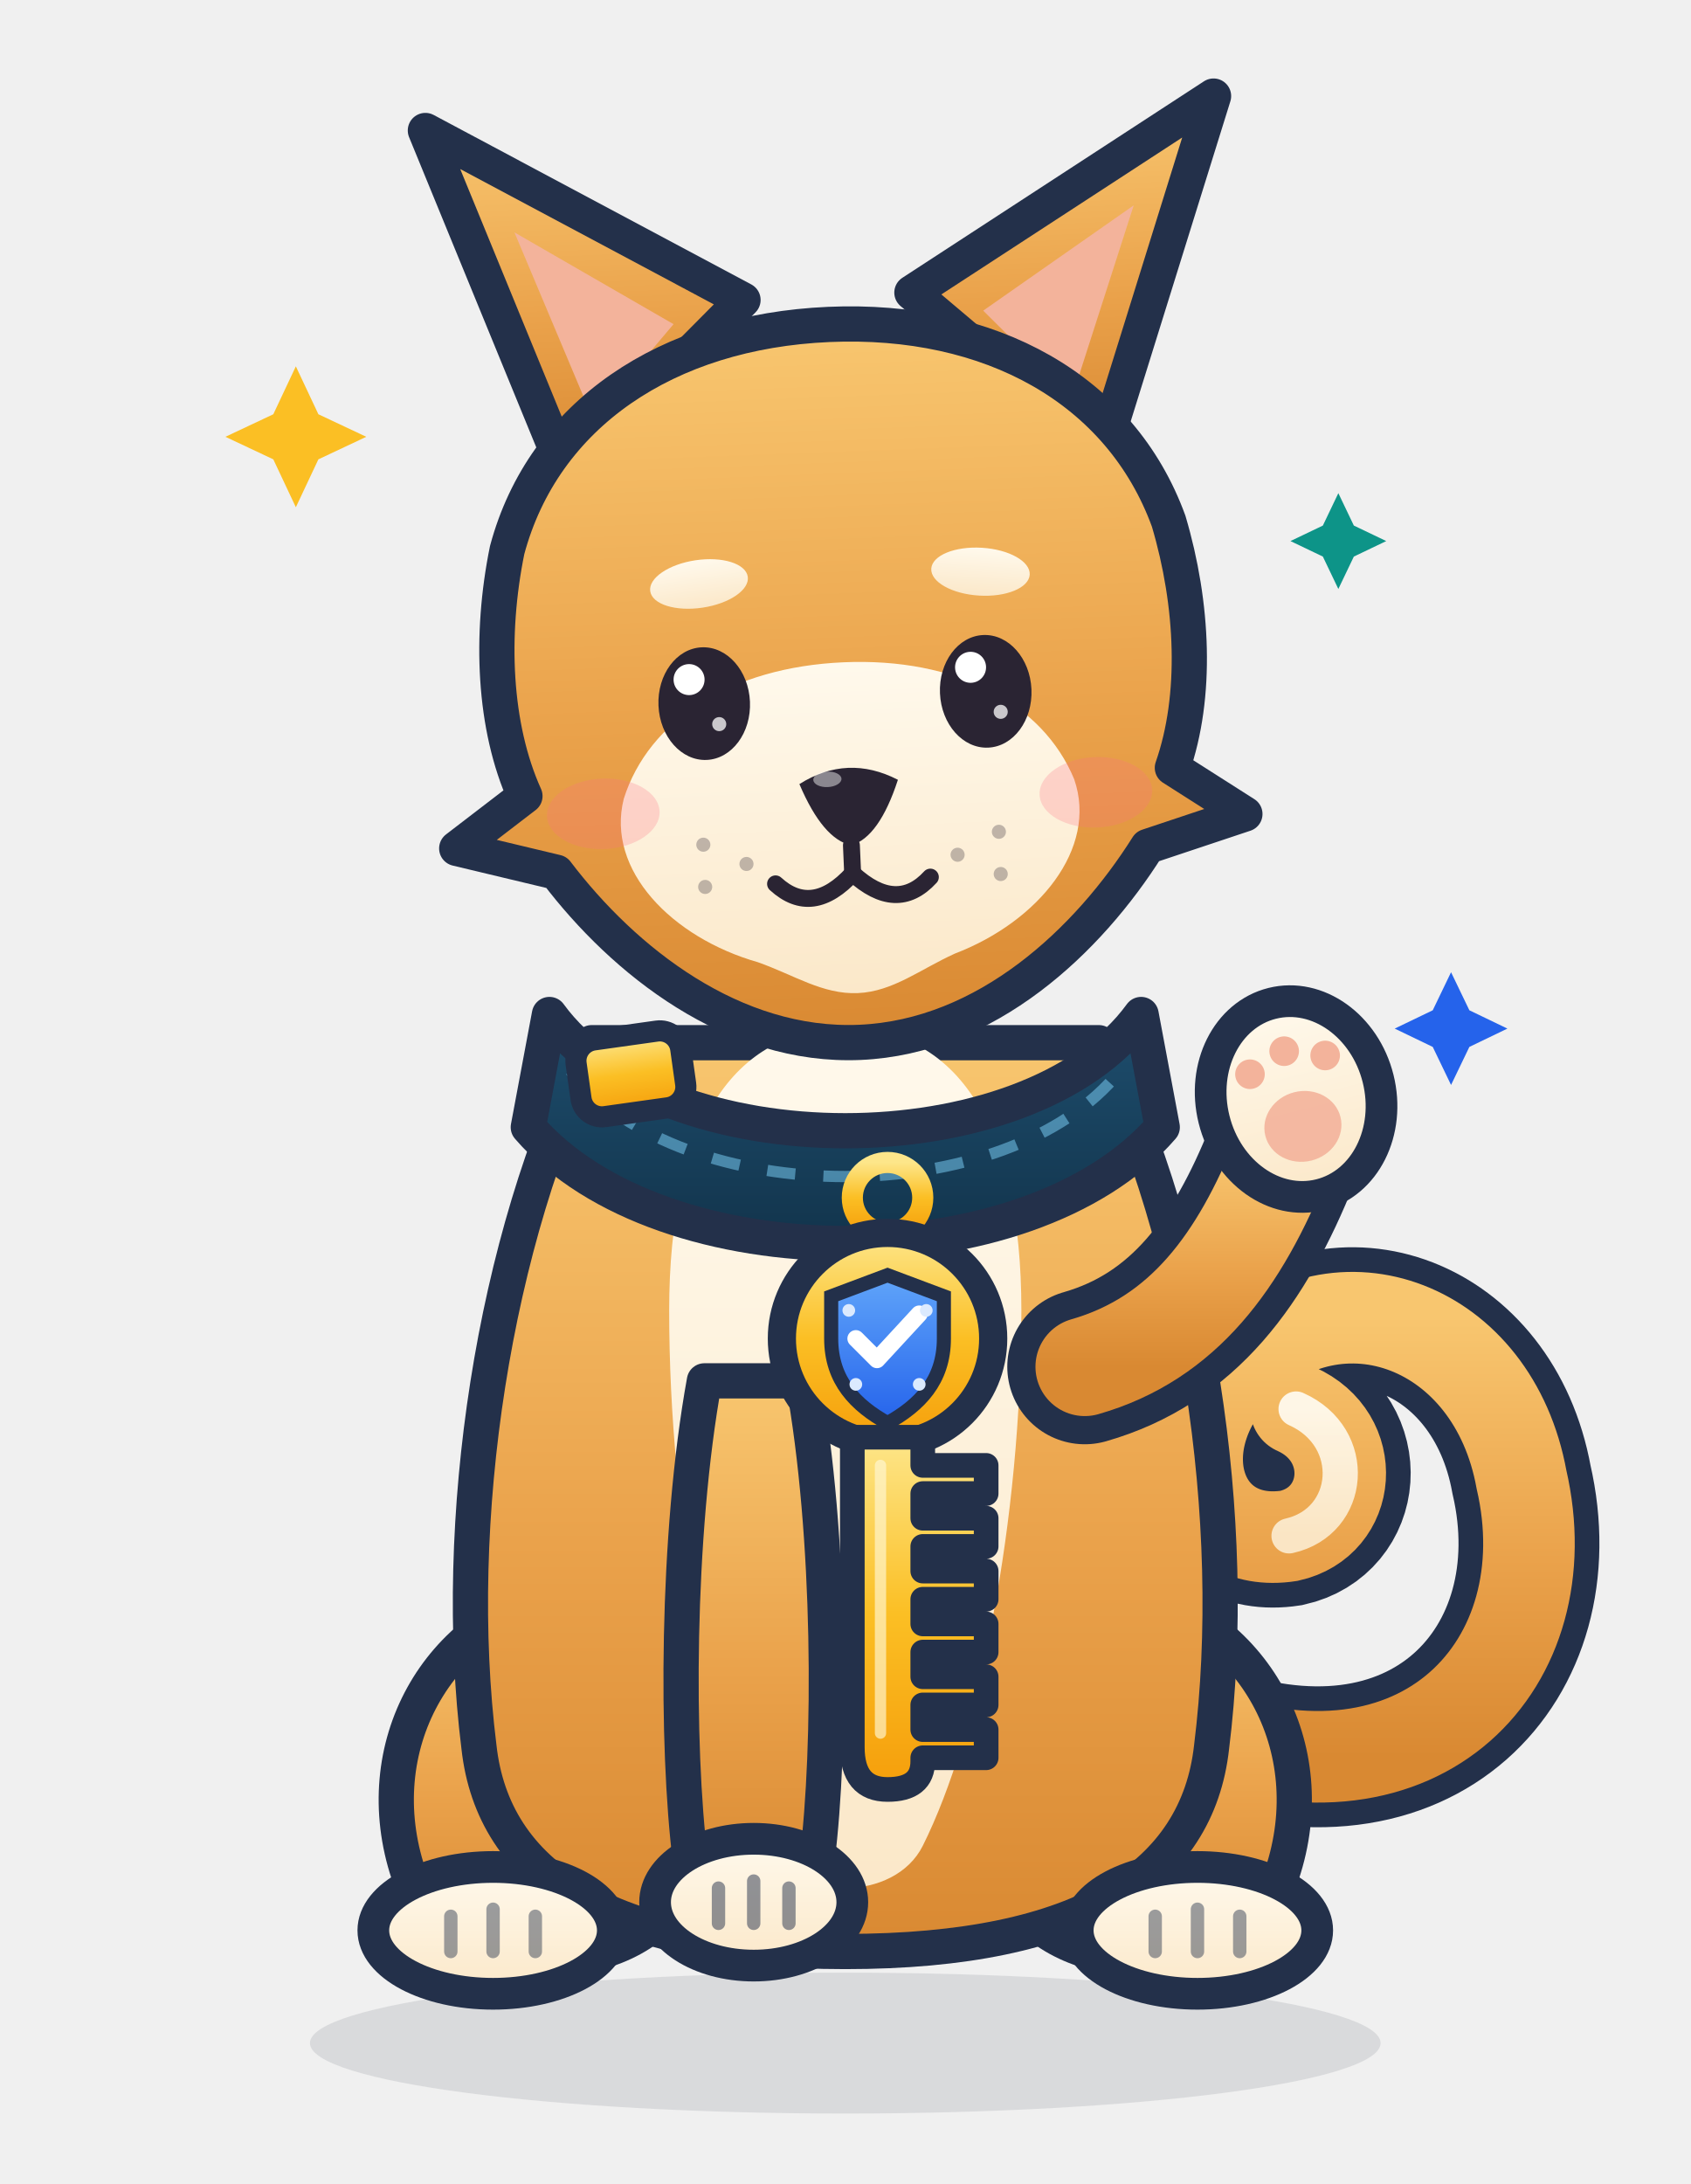
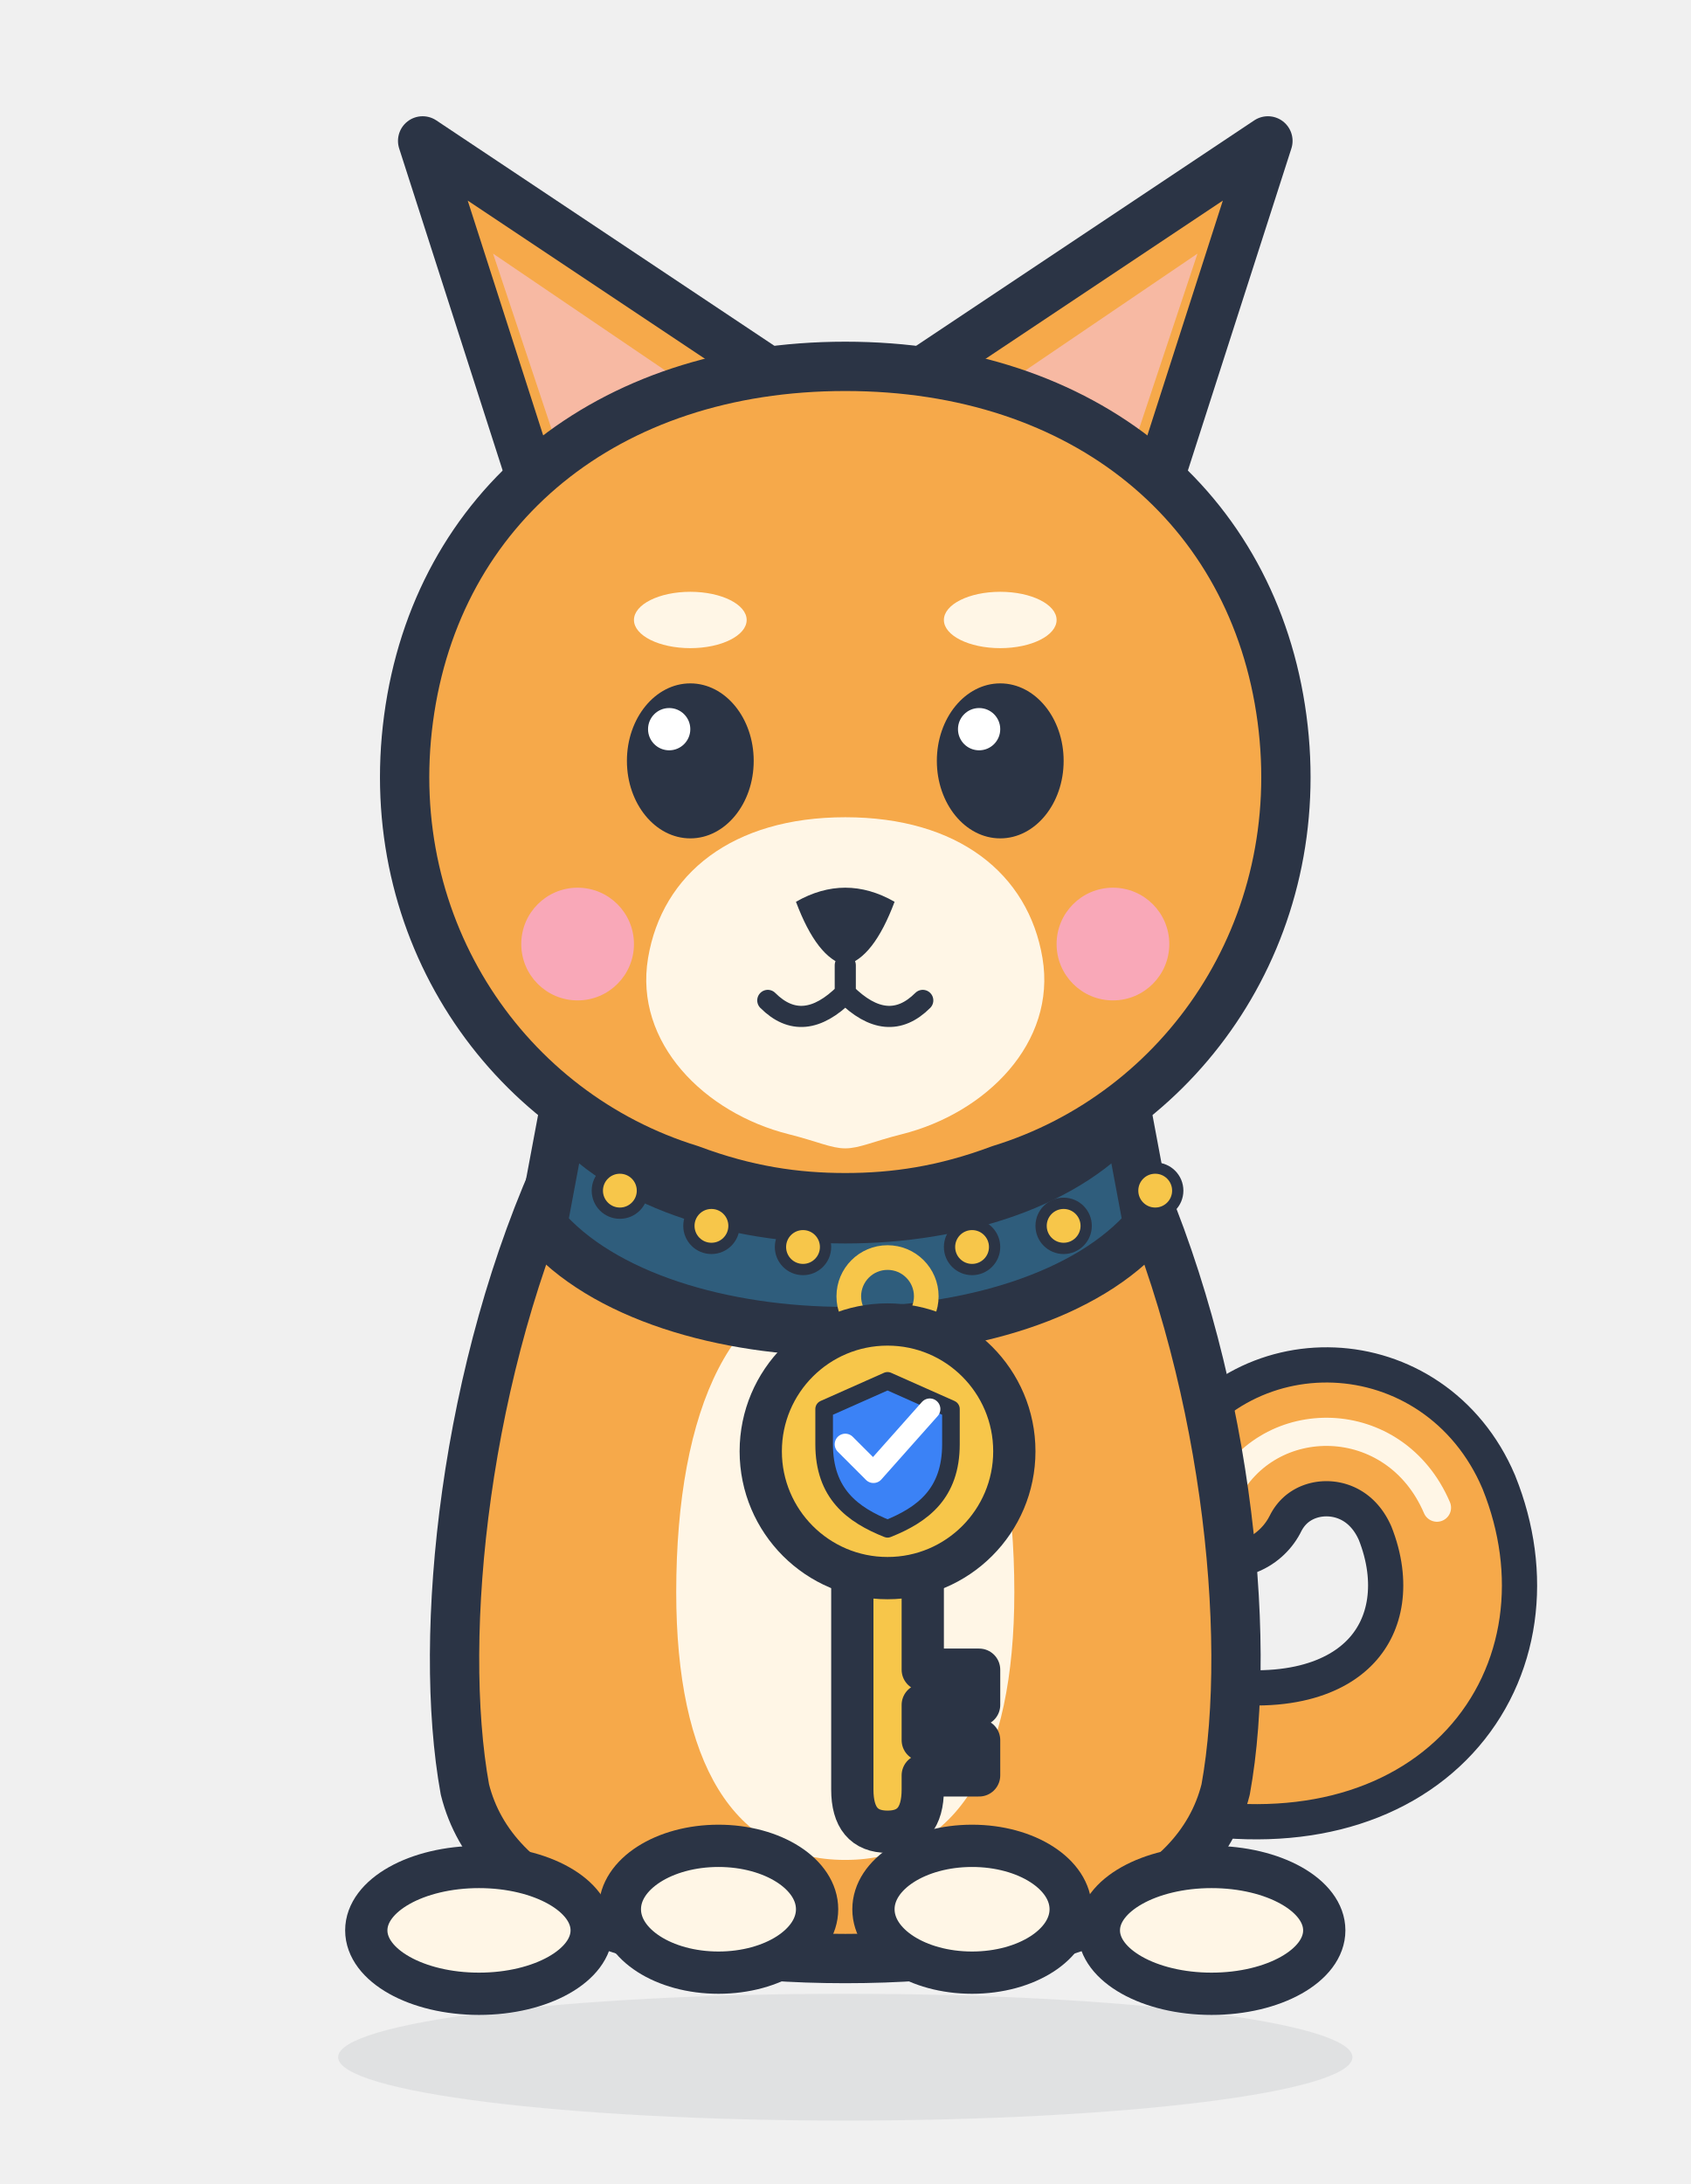
<svg xmlns="http://www.w3.org/2000/svg" width="240" height="310" viewBox="0 0 240 310" role="img" aria-labelledby="keeTitle keeDesc" shape-rendering="geometricPrecision">
-   <defs>
-     <linearGradient id="keeFur" x1="0" y1="0" x2="0" y2="1">
-       <stop offset="0" stop-color="#F8C66F" />
-       <stop offset=".55" stop-color="#EAA24B" />
-       <stop offset="1" stop-color="#D98932" />
-     </linearGradient>
-     <linearGradient id="keeCream" x1="0" y1="0" x2="0" y2="1">
-       <stop offset="0" stop-color="#FFF9EC" />
-       <stop offset="1" stop-color="#FBE8C9" />
-     </linearGradient>
-     <linearGradient id="keeGold" x1="0" y1="0" x2="0" y2="1">
-       <stop offset="0" stop-color="#FDE68A" />
-       <stop offset=".5" stop-color="#FBBF24" />
-       <stop offset="1" stop-color="#F59E0B" />
-     </linearGradient>
-     <linearGradient id="keeShield" x1="0" y1="0" x2="0" y2="1">
-       <stop offset="0" stop-color="#60A5FA" />
-       <stop offset="1" stop-color="#2563EB" />
-     </linearGradient>
-     <linearGradient id="keeCollar" x1="0" y1="0" x2="0" y2="1">
-       <stop offset="0" stop-color="#1E4E6E" />
-       <stop offset="1" stop-color="#12344C" />
-     </linearGradient>
-   </defs>
-   <ellipse cx="120" cy="290" rx="76" ry="10" fill="#0F172A" opacity=".10" />
+   <ellipse cx="120" cy="292" rx="72" ry="9" fill="#2B3445" opacity=".08" />
  <g>
-     <animateTransform attributeName="transform" type="translate" values="0 0;0 -4;0 0" keyTimes="0;.5;1" dur="3.6s" repeatCount="indefinite" />
+     <animateTransform attributeName="transform" type="translate" values="0 0;0 -3;0 0" keyTimes="0;.5;1" dur="3.6s" repeatCount="indefinite" />
    <g>
-       <animateTransform attributeName="transform" type="rotate" values="0 170 246;4 170 246;0 170 246" keyTimes="0;.5;1" dur="2.9s" repeatCount="indefinite" />
-       <path d="M170 246 C202 258 222 236 216 210 C212 188 190 180 176 194 C165 205 170 220 183 218 C192 216 193 204 184 200" fill="none" stroke="#23304A" stroke-width="20" stroke-linecap="round" />
-       <path d="M170 246 C202 258 222 236 216 210 C212 188 190 180 176 194 C165 205 170 220 183 218 C192 216 193 204 184 200" fill="none" stroke="url(#keeFur)" stroke-width="13" stroke-linecap="round" />
-       <path d="M183 218 C192 216 193 204 184 200" fill="none" stroke="url(#keeCream)" stroke-width="5" stroke-linecap="round" opacity=".95" />
+       <animateTransform attributeName="transform" type="rotate" values="0 168 248;4 168 248;0 168 248" keyTimes="0;.5;1" dur="2.9s" repeatCount="indefinite" />
+       <path d="M168 248 C198 254 212 234 204 214 C198 200 180 200 174 212" fill="none" stroke="#2B3445" stroke-width="24" stroke-linecap="round" />
+       <path d="M168 248 C198 254 212 234 204 214 C198 200 180 200 174 212" fill="none" stroke="#F6A94A" stroke-width="14" stroke-linecap="round" />
+       <path d="M174 212 C180 200 198 200 204 214" fill="none" stroke="#FFF6E6" stroke-width="4" stroke-linecap="round" />
    </g>
-     <path d="M80 226 C62 230 52 248 58 266 C63 279 84 282 94 272 C104 262 100 238 90 228 Z" fill="url(#keeFur)" stroke="#23304A" stroke-width="5" stroke-linejoin="round" />
-     <path d="M160 226 C178 230 188 248 182 266 C177 279 156 282 146 272 C136 262 140 238 150 228 Z" fill="url(#keeFur)" stroke="#23304A" stroke-width="5" stroke-linejoin="round" />
-     <path d="M84 148 C70 176 64 216 68 248 C70 266 86 277 120 277 C154 277 170 266 172 248 C176 216 170 176 156 148 Z" fill="url(#keeFur)" stroke="#23304A" stroke-width="5" stroke-linejoin="round" />
-     <path d="M120 146 C104 146 95 160 95 186 C95 216 101 246 109 262 C113 270 127 270 131 262 C139 246 145 216 145 186 C145 160 136 146 120 146 Z" fill="url(#keeCream)" />
-     <path d="M100 196 C96 218 96 248 98 264 C100 273 114 273 116 264 C118 248 118 218 114 196 Z" fill="url(#keeFur)" stroke="#23304A" stroke-width="5" stroke-linejoin="round" />
-     <ellipse cx="107" cy="270" rx="14" ry="9" fill="url(#keeCream)" stroke="#23304A" stroke-width="4.5" />
-     <path d="M102 268 v5 M107 267 v6 M112 268 v5" stroke="#23304A" stroke-width="1.9" stroke-linecap="round" opacity=".5" />
-     <ellipse cx="70" cy="274" rx="17" ry="9" fill="url(#keeCream)" stroke="#23304A" stroke-width="4.5" />
-     <ellipse cx="170" cy="274" rx="17" ry="9" fill="url(#keeCream)" stroke="#23304A" stroke-width="4.5" />
-     <path d="M64 272 v5 M70 271 v6 M76 272 v5" stroke="#23304A" stroke-width="1.9" stroke-linecap="round" opacity=".45" />
-     <path d="M164 272 v5 M170 271 v6 M176 272 v5" stroke="#23304A" stroke-width="1.9" stroke-linecap="round" opacity=".45" />
-     <g>
-       <path d="M78 144 C94 166 146 166 162 144 L165 160 C146 182 94 182 75 160 Z" fill="url(#keeCollar)" stroke="#23304A" stroke-width="5" stroke-linejoin="round" />
-       <path d="M81 152 C97 172 143 172 159 152" fill="none" stroke="#7DD3FC" stroke-width="1.6" stroke-dasharray="4 4" opacity=".5" />
-       <rect x="82" y="147" width="15" height="11" rx="3" fill="url(#keeGold)" stroke="#23304A" stroke-width="3" transform="rotate(-8 89 152)" />
-       <circle cx="126" cy="170" r="5" fill="none" stroke="url(#keeGold)" stroke-width="3" />
+     <path d="M80 164 C66 194 62 232 66 254 C70 270 90 278 120 278 C150 278 170 270 174 254 C178 232 174 194 160 164 Z" fill="#F6A94A" stroke="#2B3445" stroke-width="7" stroke-linejoin="round" />
+     <path d="M120 182 C104 182 96 200 96 226 C96 250 104 264 120 264 C136 264 144 250 144 226 C144 200 136 182 120 182 Z" fill="#FFF6E6" />
+     <ellipse cx="68" cy="274" rx="16" ry="9" fill="#FFF6E6" stroke="#2B3445" stroke-width="6" />
+     <ellipse cx="172" cy="274" rx="16" ry="9" fill="#FFF6E6" stroke="#2B3445" stroke-width="6" />
+     <ellipse cx="102" cy="271" rx="14" ry="9" fill="#FFF6E6" stroke="#2B3445" stroke-width="6" />
+     <ellipse cx="138" cy="271" rx="14" ry="9" fill="#FFF6E6" stroke="#2B3445" stroke-width="6" />
+     <path d="M80 158 C96 178 144 178 160 158 L163 174 C146 194 94 194 77 174 Z" fill="#2F5D7C" stroke="#2B3445" stroke-width="7" stroke-linejoin="round" />
+     <g fill="#F7C64A" stroke="#2B3445" stroke-width="1.6">
+       <circle cx="88" cy="169" r="3.2" />
+       <circle cx="101" cy="174" r="3.2" />
+       <circle cx="114" cy="177" r="3.2" />
+       <circle cx="138" cy="177" r="3.2" />
+       <circle cx="151" cy="174" r="3.2" />
+       <circle cx="164" cy="169" r="3.2" />
    </g>
    <g>
-       <animateTransform attributeName="transform" type="rotate" values="-2 126 170;2 126 170;-2 126 170" keyTimes="0;.5;1" dur="3.4s" repeatCount="indefinite" />
-       <circle cx="126" cy="190" r="15" fill="url(#keeGold)" stroke="#23304A" stroke-width="4" />
-       <path d="M126 181 L134 184 V190 C134 196 130.5 199.5 126 202 C121.5 199.5 118 196 118 190 V184 Z" fill="url(#keeShield)" stroke="#23304A" stroke-width="2" />
-       <path d="M121.5 190 L124.5 193 L130.5 186.5" fill="none" stroke="#FFFFFF" stroke-width="2.4" stroke-linecap="round" stroke-linejoin="round" />
-       <circle cx="120.5" cy="186" r=".9" fill="#DBEAFE" />
-       <circle cx="131.5" cy="186" r=".9" fill="#DBEAFE" />
-       <circle cx="121.5" cy="196.5" r=".9" fill="#DBEAFE" />
-       <circle cx="130.5" cy="196.5" r=".9" fill="#DBEAFE" />
-       <path d="M121 204 L121 248 Q121 254 126 254 Q131 254 131 250                L131 249.5 L140 249.5 L140 245.5 L131 245.5                L131 242 L140 242 L140 238 L131 238                L131 234.5 L140 234.5 L140 230.5 L131 230.5                L131 227 L140 227 L140 223 L131 223                L131 219.5 L140 219.5 L140 215.5 L131 215.5                L131 212 L140 212 L140 208 L131 208                L131 204 Z" fill="url(#keeGold)" stroke="#23304A" stroke-width="3.5" stroke-linejoin="round" />
-       <path d="M125 208 V246" stroke="#FFF7D6" stroke-width="1.6" stroke-linecap="round" opacity=".65" />
+       <circle cx="126" cy="184" r="5.5" fill="none" stroke="#F7C64A" stroke-width="3.5" />
+       <path d="M121 222 L121 254 Q121 260 126 260 Q131 260 131 254 L131 252 L139 252 L139 247 L131 247 L131 242 L139 242 L139 237 L131 237 L131 222 Z" fill="#F7C64A" stroke="#2B3445" stroke-width="6" stroke-linejoin="round" />
+       <circle cx="126" cy="206" r="18" fill="#F7C64A" stroke="#2B3445" stroke-width="6" />
+       <path d="M126 196 L135 200 V205 C135 212 131 215 126 217 C121 215 117 212 117 205 V200 Z" fill="#3B82F6" stroke="#2B3445" stroke-width="2.5" stroke-linejoin="round" />
+       <path d="M120 205 L124 209 L132 200" fill="none" stroke="#FFFFFF" stroke-width="3" stroke-linecap="round" stroke-linejoin="round" />
    </g>
-     <g>
-       <animateTransform attributeName="transform" type="rotate" values="0 154 194;-4 154 194;0 154 194" keyTimes="0;.5;1" dur="2.3s" repeatCount="indefinite" />
-       <path d="M154 194 C168 190 176 179 182 164" fill="none" stroke="#23304A" stroke-width="22" stroke-linecap="round" />
-       <path d="M154 194 C168 190 176 179 182 164" fill="none" stroke="url(#keeFur)" stroke-width="14" stroke-linecap="round" />
-       <g transform="rotate(-14 184 156)">
-         <ellipse cx="184" cy="156" rx="12" ry="14" fill="url(#keeCream)" stroke="#23304A" stroke-width="4.5" />
-         <ellipse cx="184" cy="160" rx="5.5" ry="5" fill="#F3B39B" opacity=".9" />
-         <circle cx="178.5" cy="151" r="2.1" fill="#F3B39B" />
-         <circle cx="184" cy="149" r="2.1" fill="#F3B39B" />
-         <circle cx="189.5" cy="151" r="2.1" fill="#F3B39B" />
-       </g>
-     </g>
-     <g transform="rotate(-2.5 120 100)">
-       <path d="M82 66 L64 16 L108 42 Z" fill="url(#keeFur)" stroke="#23304A" stroke-width="5" stroke-linejoin="round" />
-       <path d="M158 66 L176 16 L132 42 Z" fill="url(#keeFur)" stroke="#23304A" stroke-width="5" stroke-linejoin="round" />
-       <path d="M86 58 L76 31 L98 45 Z" fill="#F3B39B" />
-       <path d="M154 58 L164 31 L142 45 Z" fill="#F3B39B" />
-       <path d="M120 46 C97 46 79 57 73 76 C70 88 70 101 74 111 L64 118 L78 122 C87 135 102 148 120 148 C138 148 153 135 162 122 L176 118 L166 111 C170 101 170 88 167 76 C161 57 143 46 120 46 Z" fill="url(#keeFur)" stroke="#23304A" stroke-width="5" stroke-linejoin="round" />
-       <path d="M120 94 C104 94 92 101 88 112 C85 122 94 132 106 136 C111 138 115 141 120 141 C125 141 129 138 134 136 C146 132 155 122 152 112 C148 101 136 94 120 94 Z" fill="url(#keeCream)" />
-       <ellipse cx="100" cy="82" rx="7" ry="3.4" fill="url(#keeCream)" transform="rotate(-6 100 82)" />
-       <ellipse cx="140" cy="82" rx="7" ry="3.4" fill="url(#keeCream)" transform="rotate(6 140 82)" />
-       <ellipse cx="100" cy="99" rx="6.5" ry="8" fill="#2A2433">
-         <animate attributeName="ry" values="8;8;1;8" keyTimes="0;.93;.96;1" dur="4.8s" repeatCount="indefinite" />
-       </ellipse>
-       <ellipse cx="140" cy="99" rx="6.5" ry="8" fill="#2A2433">
-         <animate attributeName="ry" values="8;8;1;8" keyTimes="0;.93;.96;1" dur="4.8s" repeatCount="indefinite" />
-       </ellipse>
-       <circle cx="98" cy="95.5" r="2.2" fill="#FFFFFF" />
-       <circle cx="138" cy="95.5" r="2.2" fill="#FFFFFF" />
-       <circle cx="102" cy="102" r="1" fill="#FFFFFF" opacity=".75" />
-       <circle cx="142" cy="102" r="1" fill="#FFFFFF" opacity=".75" />
-       <path d="M113 111 Q120 107 127 111 Q124 119 120 120 Q116 119 113 111 Z" fill="#2A2433" />
-       <ellipse cx="117" cy="110.5" rx="2" ry="1.1" fill="#FFFFFF" opacity=".45" />
-       <path d="M120 120 V124" fill="none" stroke="#2A2433" stroke-width="2.4" stroke-linecap="round" />
-       <path d="M120 124 Q114 130 109 125 M120 124 Q126 130 131 125" fill="none" stroke="#2A2433" stroke-width="2.4" stroke-linecap="round" />
-       <g fill="#2A2433" opacity=".3">
-         <circle cx="99" cy="119" r="1" />
-         <circle cx="105" cy="122" r="1" />
-         <circle cx="99" cy="125" r="1" />
-         <circle cx="141" cy="119" r="1" />
-         <circle cx="135" cy="122" r="1" />
-         <circle cx="141" cy="125" r="1" />
-       </g>
-       <ellipse cx="85" cy="114" rx="8" ry="5" fill="#FB7185" opacity=".25" />
-       <ellipse cx="155" cy="114" rx="8" ry="5" fill="#FB7185" opacity=".25" />
-     </g>
+     <path d="M78 76 L60 20 L108 52 Z" fill="#F6A94A" stroke="#2B3445" stroke-width="7" stroke-linejoin="round" />
+     <path d="M162 76 L180 20 L132 52 Z" fill="#F6A94A" stroke="#2B3445" stroke-width="7" stroke-linejoin="round" />
+     <path d="M80 66 L70 36 L98 55 Z" fill="#F7B9A3" />
+     <path d="M160 66 L170 36 L142 55 Z" fill="#F7B9A3" />
+     <path d="M120 52 C86 52 62 72 58 102 C54 132 72 158 98 166 C106 169 113 170 120 170 C127 170 134 169 142 166 C168 158 186 132 182 102 C178 72 154 52 120 52 Z" fill="#F6A94A" stroke="#2B3445" stroke-width="7" stroke-linejoin="round" />
+     <path d="M120 116 C104 116 94 124 92 136 C90 148 100 158 112 161 C116 162 118 163 120 163 C122 163 124 162 128 161 C140 158 150 148 148 136 C146 124 136 116 120 116 Z" fill="#FFF6E6" />
+     <ellipse cx="98" cy="88" rx="8" ry="4" fill="#FFF6E6" />
+     <ellipse cx="142" cy="88" rx="8" ry="4" fill="#FFF6E6" />
+     <ellipse cx="98" cy="108" rx="9" ry="11" fill="#2B3445">
+       <animate attributeName="ry" values="11;11;1;11" keyTimes="0;.93;.96;1" dur="4.8s" repeatCount="indefinite" />
+     </ellipse>
+     <ellipse cx="142" cy="108" rx="9" ry="11" fill="#2B3445">
+       <animate attributeName="ry" values="11;11;1;11" keyTimes="0;.93;.96;1" dur="4.8s" repeatCount="indefinite" />
+     </ellipse>
+     <circle cx="95" cy="103.5" r="3" fill="#FFFFFF" />
+     <circle cx="139" cy="103.5" r="3" fill="#FFFFFF" />
+     <path d="M113 128 Q120 124 127 128 Q124 136 120 137 Q116 136 113 128 Z" fill="#2B3445" />
+     <path d="M120 137 V141 M120 141 Q114 147 109 142 M120 141 Q126 147 131 142" fill="none" stroke="#2B3445" stroke-width="3" stroke-linecap="round" />
+     <circle cx="82" cy="134" r="8" fill="#F9A8B8" />
+     <circle cx="158" cy="134" r="8" fill="#F9A8B8" />
  </g>
-   <path d="M42 52 l3.2 6.8 6.8 3.2 -6.8 3.2 -3.2 6.8 -3.2 -6.8 -6.8 -3.2 6.8 -3.2 z" fill="#FBBF24">
-     <animate attributeName="opacity" values=".2;1;.2" dur="2.8s" repeatCount="indefinite" />
-   </path>
-   <path d="M206 138 l2.6 5.4 5.4 2.6 -5.4 2.6 -2.6 5.4 -2.6 -5.4 -5.4 -2.6 5.4 -2.6 z" fill="#2563EB">
-     <animate attributeName="opacity" values=".2;1;.2" dur="2.8s" begin="0.9s" repeatCount="indefinite" />
-   </path>
-   <path d="M190 70 l2.2 4.6 4.6 2.2 -4.6 2.2 -2.2 4.6 -2.2 -4.6 -4.6 -2.2 4.6 -2.2 z" fill="#0D9488">
-     <animate attributeName="opacity" values=".2;1;.2" dur="2.8s" begin="1.7s" repeatCount="indefinite" />
-   </path>
</svg>
